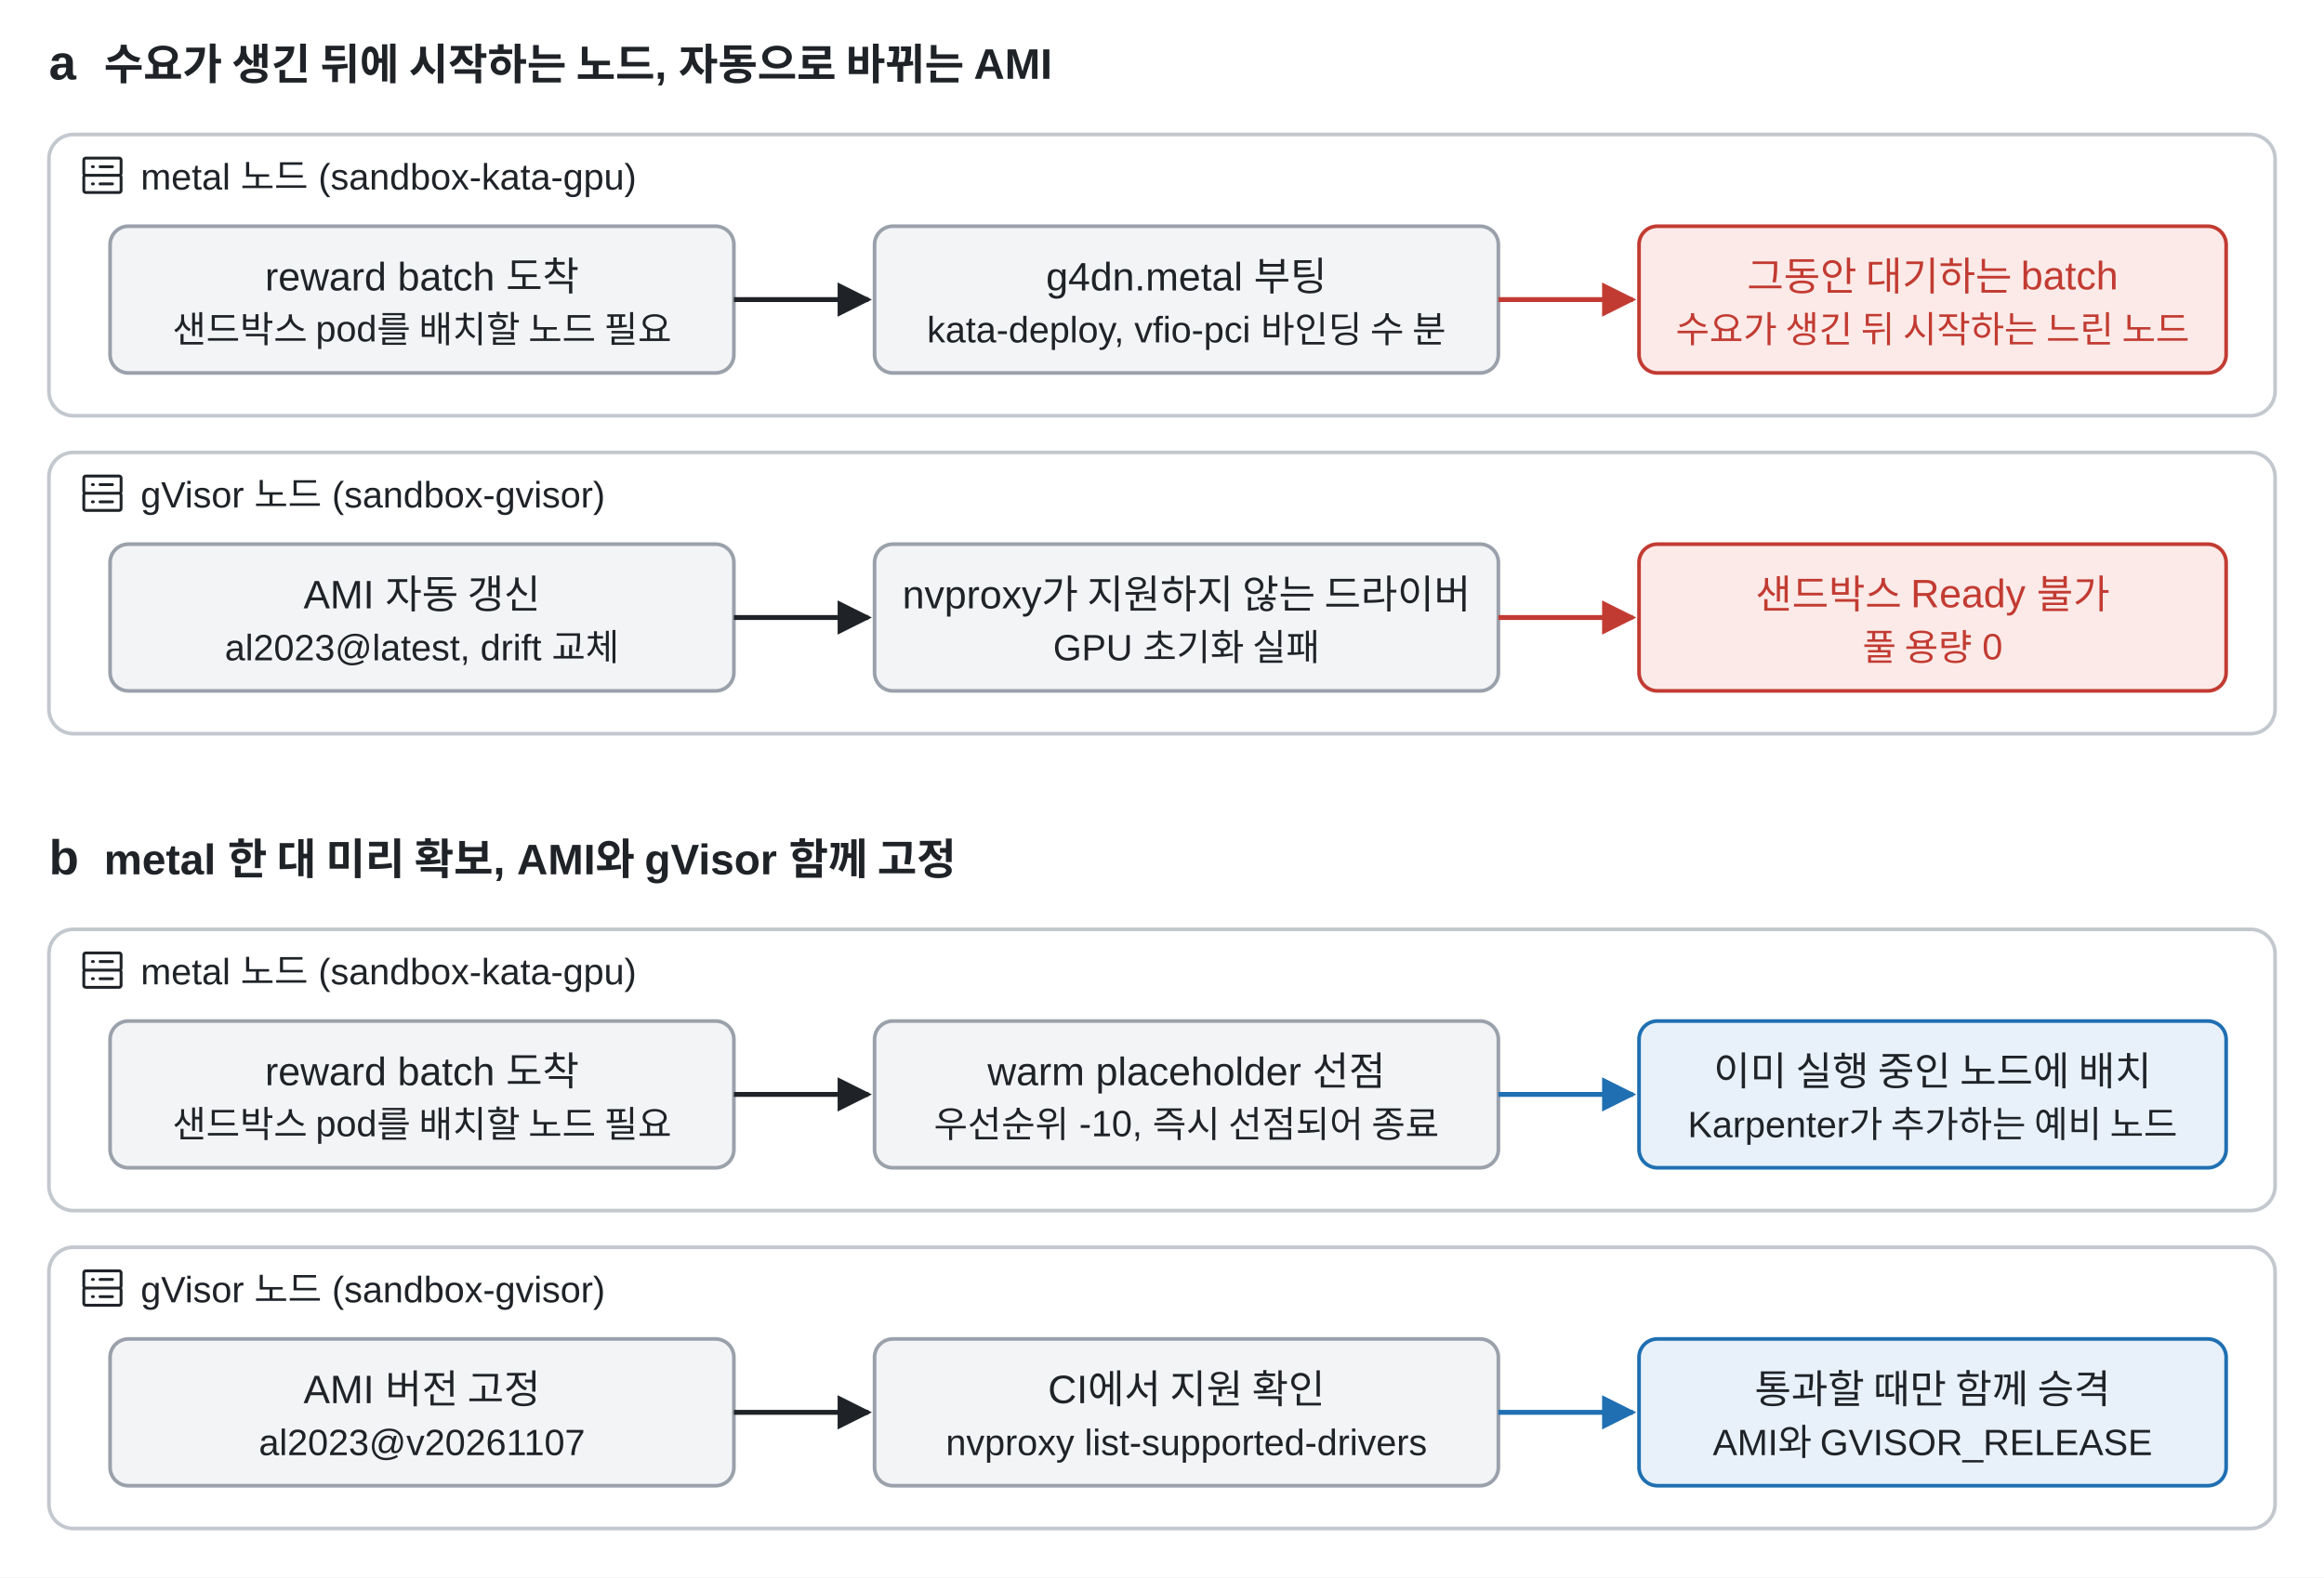
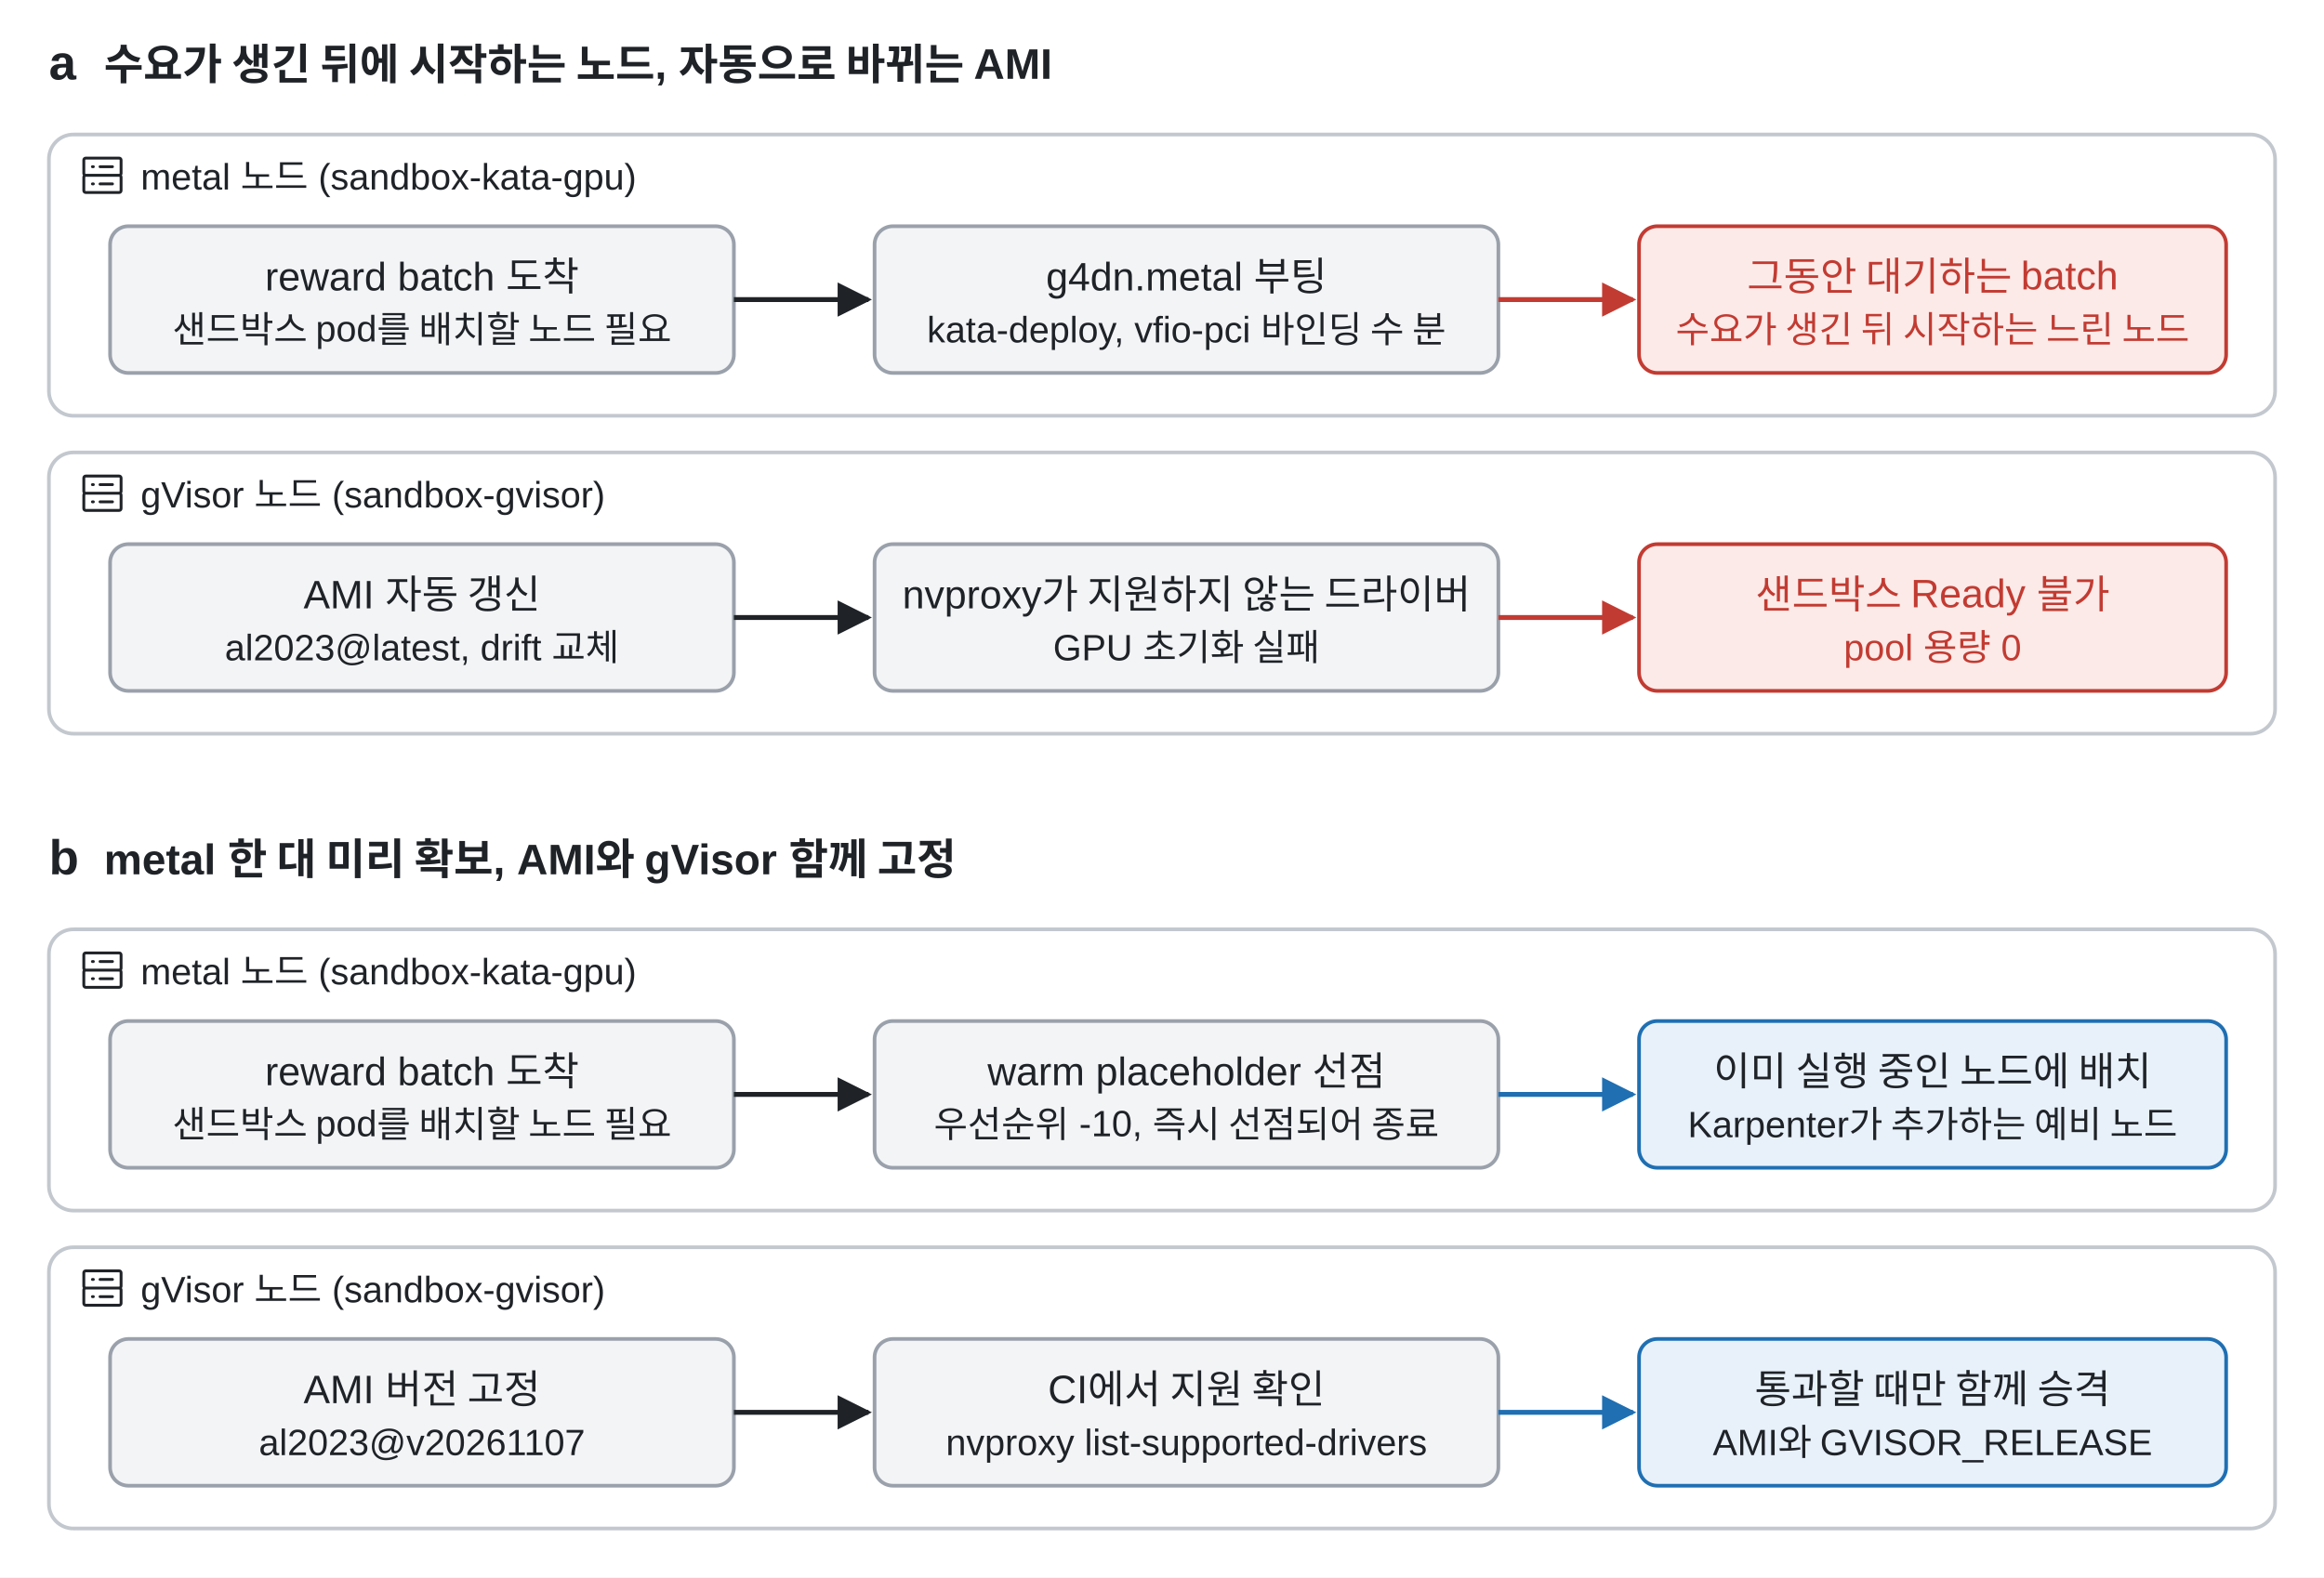
<svg xmlns="http://www.w3.org/2000/svg" width="760px" height="516px" viewBox="0 0 760 516" font-family="Pretendard, 'Apple SD Gothic Neo', 'Noto Sans KR', 'Malgun Gothic', Arial, sans-serif">
  <defs>
    <marker id="head-ink" viewBox="0 0 10 10" refX="9" refY="5" markerWidth="7" markerHeight="7" orient="auto-start-reverse">
      <path d="M0,0 L10,5 L0,10 z" fill="#1F2328" />
    </marker>
    <marker id="head-red" viewBox="0 0 10 10" refX="9" refY="5" markerWidth="7" markerHeight="7" orient="auto-start-reverse">
      <path d="M0,0 L10,5 L0,10 z" fill="#C23B32" />
    </marker>
    <marker id="head-accent" viewBox="0 0 10 10" refX="9" refY="5" markerWidth="7" markerHeight="7" orient="auto-start-reverse">
      <path d="M0,0 L10,5 L0,10 z" fill="#1F6FB2" />
    </marker>
    <marker id="head-muted" viewBox="0 0 10 10" refX="9" refY="5" markerWidth="7" markerHeight="7" orient="auto-start-reverse">
      <path d="M0,0 L10,5 L0,10 z" fill="#9AA1AB" />
    </marker>
  </defs>
  <rect width="100%" height="100%" fill="#FFFFFF" />
  <text x="16" y="26" font-size="16" font-weight="600" fill="#1F2328" text-anchor="start">a</text>
  <text x="34" y="26" font-size="14" font-weight="600" fill="#1F2328" text-anchor="start">수요가 생긴 뒤에 시작하는 노드, 자동으로 바뀌는 AMI</text>
  <rect x="16" y="44" width="728" height="92" rx="8" fill="none" stroke="#C3C8CF" stroke-width="1.2" />
  <g transform="translate(26,50) scale(0.625)" fill="#1F2328">
    <path d="M10.75 6.5a.75.75 0 0 0 0 1.5h6.5a.75.75 0 0 0 0-1.5zM6 7.25a.75.75 0 0 1 .75-.75h.5a.75.75 0 0 1 0 1.5h-.5A.75.75 0 0 1 6 7.25m4 9a.75.75 0 0 1 .75-.75h6.5a.75.75 0 0 1 0 1.5h-6.5a.75.75 0 0 1-.75-.75m-3.25-.75a.75.75 0 0 0 0 1.5h.5a.75.75 0 0 0 0-1.5z" />
    <path d="M3.25 2h17.5c.966 0 1.75.784 1.75 1.75v7c0 .372-.116.716-.314 1 .198.284.314.628.314 1v7a1.75 1.75 0 0 1-1.75 1.75H3.25a1.75 1.75 0 0 1-1.75-1.75v-7c0-.358.109-.707.314-1a1.74 1.74 0 0 1-.314-1v-7C1.5 2.784 2.284 2 3.25 2m0 10.5a.25.25 0 0 0-.25.25v7c0 .138.112.25.25.25h17.5a.25.25 0 0 0 .25-.25v-7a.25.25 0 0 0-.25-.25Zm0-1.5h17.5a.25.25 0 0 0 .25-.25v-7a.25.25 0 0 0-.25-.25H3.25a.25.25 0 0 0-.25.25v7c0 .138.112.25.25.25" />
  </g>
  <text x="46" y="62" font-size="12" fill="#1F2328" text-anchor="start">metal 노드 (sandbox-kata-gpu)</text>
  <g id="n:a00">
    <rect x="36" y="74" width="204" height="48" rx="6" fill="#F3F4F6" stroke="#9AA1AB" stroke-width="1.2" />
  </g>
  <text x="138.0" y="95.0" font-size="13" fill="#1F2328" text-anchor="middle">reward batch 도착</text>
  <text x="138.0" y="112.0" font-size="12" fill="#1F2328" text-anchor="middle">샌드박스 pod를 배치할 노드 필요</text>
  <g id="n:a01">
    <rect x="286" y="74" width="204" height="48" rx="6" fill="#F3F4F6" stroke="#9AA1AB" stroke-width="1.2" />
  </g>
  <text x="388.0" y="95.0" font-size="13" fill="#1F2328" text-anchor="middle">g4dn.metal 부팅</text>
  <text x="388.0" y="112.0" font-size="12" fill="#1F2328" text-anchor="middle">kata-deploy, vfio-pci 바인딩 수 분</text>
  <path d="M240,98.0 L284,98.0" fill="none" stroke="#1F2328" stroke-width="1.6" marker-end="url(#head-ink)" />
  <g id="n:a02">
    <rect x="536" y="74" width="192" height="48" rx="6" fill="#FBEAE8" stroke="#C23B32" stroke-width="1.2" />
  </g>
  <text x="632.0" y="95.0" font-size="13" fill="#C23B32" text-anchor="middle">그동안 대기하는 batch</text>
  <text x="632.0" y="112.0" font-size="12" fill="#C23B32" text-anchor="middle">수요가 생긴 뒤 시작하는 느린 노드</text>
  <path d="M490,98.0 L534,98.0" fill="none" stroke="#C23B32" stroke-width="1.6" marker-end="url(#head-red)" />
  <rect x="16" y="148" width="728" height="92" rx="8" fill="none" stroke="#C3C8CF" stroke-width="1.2" />
  <g transform="translate(26,154) scale(0.625)" fill="#1F2328">
    <path d="M10.75 6.5a.75.75 0 0 0 0 1.5h6.5a.75.75 0 0 0 0-1.5zM6 7.25a.75.75 0 0 1 .75-.75h.5a.75.75 0 0 1 0 1.5h-.5A.75.75 0 0 1 6 7.25m4 9a.75.75 0 0 1 .75-.75h6.5a.75.75 0 0 1 0 1.5h-6.5a.75.75 0 0 1-.75-.75m-3.25-.75a.75.75 0 0 0 0 1.5h.5a.75.75 0 0 0 0-1.5z" />
    <path d="M3.25 2h17.5c.966 0 1.75.784 1.75 1.75v7c0 .372-.116.716-.314 1 .198.284.314.628.314 1v7a1.75 1.75 0 0 1-1.75 1.75H3.25a1.75 1.75 0 0 1-1.75-1.75v-7c0-.358.109-.707.314-1a1.74 1.74 0 0 1-.314-1v-7C1.5 2.784 2.284 2 3.25 2m0 10.5a.25.25 0 0 0-.25.25v7c0 .138.112.25.25.25h17.5a.25.25 0 0 0 .25-.25v-7a.25.25 0 0 0-.25-.25Zm0-1.5h17.5a.25.25 0 0 0 .25-.25v-7a.25.25 0 0 0-.25-.25H3.25a.25.25 0 0 0-.25.25v7c0 .138.112.25.25.25" />
  </g>
  <text x="46" y="166" font-size="12" fill="#1F2328" text-anchor="start">gVisor 노드 (sandbox-gvisor)</text>
  <g id="n:a10">
    <rect x="36" y="178" width="204" height="48" rx="6" fill="#F3F4F6" stroke="#9AA1AB" stroke-width="1.2" />
  </g>
  <text x="138.0" y="199.0" font-size="13" fill="#1F2328" text-anchor="middle">AMI 자동 갱신</text>
  <text x="138.0" y="216.0" font-size="12" fill="#1F2328" text-anchor="middle">al2023@latest, drift 교체</text>
  <g id="n:a11">
    <rect x="286" y="178" width="204" height="48" rx="6" fill="#F3F4F6" stroke="#9AA1AB" stroke-width="1.2" />
  </g>
  <text x="388.0" y="199.0" font-size="13" fill="#1F2328" text-anchor="middle">nvproxy가 지원하지 않는 드라이버</text>
  <text x="388.0" y="216.0" font-size="12" fill="#1F2328" text-anchor="middle">GPU 초기화 실패</text>
  <path d="M240,202.0 L284,202.0" fill="none" stroke="#1F2328" stroke-width="1.6" marker-end="url(#head-ink)" />
  <g id="n:a12">
    <rect x="536" y="178" width="192" height="48" rx="6" fill="#FBEAE8" stroke="#C23B32" stroke-width="1.2" />
  </g>
  <text x="632.0" y="199.0" font-size="13" fill="#C23B32" text-anchor="middle">샌드박스 Ready 불가</text>
-   <text x="632.0" y="216.0" font-size="12" fill="#C23B32" text-anchor="middle">풀 용량 0</text>
+   <text x="632.0" y="216.0" font-size="12" fill="#C23B32" text-anchor="middle">pool 용량 0</text>
  <path d="M490,202.0 L534,202.0" fill="none" stroke="#C23B32" stroke-width="1.6" marker-end="url(#head-red)" />
  <text x="16" y="286" font-size="16" font-weight="600" fill="#1F2328" text-anchor="start">b</text>
  <text x="34" y="286" font-size="14" font-weight="600" fill="#1F2328" text-anchor="start">metal 한 대 미리 확보, AMI와 gVisor 함께 고정</text>
  <rect x="16" y="304" width="728" height="92" rx="8" fill="none" stroke="#C3C8CF" stroke-width="1.2" />
  <g transform="translate(26,310) scale(0.625)" fill="#1F2328">
    <path d="M10.75 6.5a.75.75 0 0 0 0 1.5h6.5a.75.75 0 0 0 0-1.5zM6 7.25a.75.75 0 0 1 .75-.75h.5a.75.75 0 0 1 0 1.5h-.5A.75.75 0 0 1 6 7.25m4 9a.75.75 0 0 1 .75-.75h6.5a.75.75 0 0 1 0 1.5h-6.5a.75.75 0 0 1-.75-.75m-3.25-.75a.75.75 0 0 0 0 1.5h.5a.75.75 0 0 0 0-1.5z" />
    <path d="M3.25 2h17.5c.966 0 1.75.784 1.75 1.75v7c0 .372-.116.716-.314 1 .198.284.314.628.314 1v7a1.75 1.75 0 0 1-1.75 1.75H3.25a1.75 1.75 0 0 1-1.75-1.75v-7c0-.358.109-.707.314-1a1.74 1.74 0 0 1-.314-1v-7C1.5 2.784 2.284 2 3.25 2m0 10.5a.25.25 0 0 0-.25.25v7c0 .138.112.25.25.25h17.5a.25.25 0 0 0 .25-.25v-7a.25.25 0 0 0-.25-.25Zm0-1.5h17.5a.25.25 0 0 0 .25-.25v-7a.25.25 0 0 0-.25-.25H3.25a.25.25 0 0 0-.25.25v7c0 .138.112.25.25.25" />
  </g>
  <text x="46" y="322" font-size="12" fill="#1F2328" text-anchor="start">metal 노드 (sandbox-kata-gpu)</text>
  <g id="n:b00">
    <rect x="36" y="334" width="204" height="48" rx="6" fill="#F3F4F6" stroke="#9AA1AB" stroke-width="1.2" />
  </g>
  <text x="138.0" y="355.0" font-size="13" fill="#1F2328" text-anchor="middle">reward batch 도착</text>
  <text x="138.0" y="372.0" font-size="12" fill="#1F2328" text-anchor="middle">샌드박스 pod를 배치할 노드 필요</text>
  <g id="n:b01">
    <rect x="286" y="334" width="204" height="48" rx="6" fill="#F3F4F6" stroke="#9AA1AB" stroke-width="1.2" />
  </g>
  <text x="388.0" y="355.0" font-size="13" fill="#1F2328" text-anchor="middle">warm placeholder 선점</text>
  <text x="388.0" y="372.0" font-size="12" fill="#1F2328" text-anchor="middle">우선순위 -10, 즉시 선점되어 종료</text>
  <path d="M240,358.0 L284,358.0" fill="none" stroke="#1F2328" stroke-width="1.6" marker-end="url(#head-ink)" />
  <g id="n:b02">
    <rect x="536" y="334" width="192" height="48" rx="6" fill="#E8F1FA" stroke="#1F6FB2" stroke-width="1.2" />
  </g>
  <text x="632.0" y="355.0" font-size="13" fill="#1F2328" text-anchor="middle">이미 실행 중인 노드에 배치</text>
  <text x="632.0" y="372.0" font-size="12" fill="#1F2328" text-anchor="middle">Karpenter가 추가하는 예비 노드</text>
  <path d="M490,358.0 L534,358.0" fill="none" stroke="#1F6FB2" stroke-width="1.6" marker-end="url(#head-accent)" />
  <rect x="16" y="408" width="728" height="92" rx="8" fill="none" stroke="#C3C8CF" stroke-width="1.2" />
  <g transform="translate(26,414) scale(0.625)" fill="#1F2328">
    <path d="M10.75 6.5a.75.75 0 0 0 0 1.5h6.5a.75.75 0 0 0 0-1.5zM6 7.25a.75.75 0 0 1 .75-.75h.5a.75.75 0 0 1 0 1.5h-.5A.75.75 0 0 1 6 7.25m4 9a.75.75 0 0 1 .75-.75h6.5a.75.75 0 0 1 0 1.5h-6.5a.75.75 0 0 1-.75-.75m-3.25-.75a.75.75 0 0 0 0 1.5h.5a.75.75 0 0 0 0-1.5z" />
    <path d="M3.25 2h17.5c.966 0 1.75.784 1.75 1.75v7c0 .372-.116.716-.314 1 .198.284.314.628.314 1v7a1.75 1.75 0 0 1-1.75 1.75H3.25a1.75 1.75 0 0 1-1.75-1.75v-7c0-.358.109-.707.314-1a1.74 1.74 0 0 1-.314-1v-7C1.5 2.784 2.284 2 3.25 2m0 10.5a.25.25 0 0 0-.25.25v7c0 .138.112.25.25.25h17.5a.25.25 0 0 0 .25-.25v-7a.25.25 0 0 0-.25-.25Zm0-1.5h17.5a.25.25 0 0 0 .25-.25v-7a.25.25 0 0 0-.25-.25H3.25a.25.25 0 0 0-.25.25v7c0 .138.112.25.25.25" />
  </g>
  <text x="46" y="426" font-size="12" fill="#1F2328" text-anchor="start">gVisor 노드 (sandbox-gvisor)</text>
  <g id="n:b10">
    <rect x="36" y="438" width="204" height="48" rx="6" fill="#F3F4F6" stroke="#9AA1AB" stroke-width="1.2" />
  </g>
  <text x="138.0" y="459.0" font-size="13" fill="#1F2328" text-anchor="middle">AMI 버전 고정</text>
  <text x="138.0" y="476.0" font-size="12" fill="#1F2328" text-anchor="middle">al2023@v20261107</text>
  <g id="n:b11">
    <rect x="286" y="438" width="204" height="48" rx="6" fill="#F3F4F6" stroke="#9AA1AB" stroke-width="1.2" />
  </g>
  <text x="388.0" y="459.0" font-size="13" fill="#1F2328" text-anchor="middle">CI에서 지원 확인</text>
  <text x="388.0" y="476.0" font-size="12" fill="#1F2328" text-anchor="middle">nvproxy list-supported-drivers</text>
  <path d="M240,462.0 L284,462.0" fill="none" stroke="#1F2328" stroke-width="1.6" marker-end="url(#head-ink)" />
  <g id="n:b12">
    <rect x="536" y="438" width="192" height="48" rx="6" fill="#E8F1FA" stroke="#1F6FB2" stroke-width="1.2" />
  </g>
  <text x="632.0" y="459.0" font-size="13" fill="#1F2328" text-anchor="middle">통과할 때만 함께 승격</text>
  <text x="632.0" y="476.0" font-size="12" fill="#1F2328" text-anchor="middle">AMI와 GVISOR_RELEASE</text>
  <path d="M490,462.0 L534,462.0" fill="none" stroke="#1F6FB2" stroke-width="1.6" marker-end="url(#head-accent)" />
</svg>
